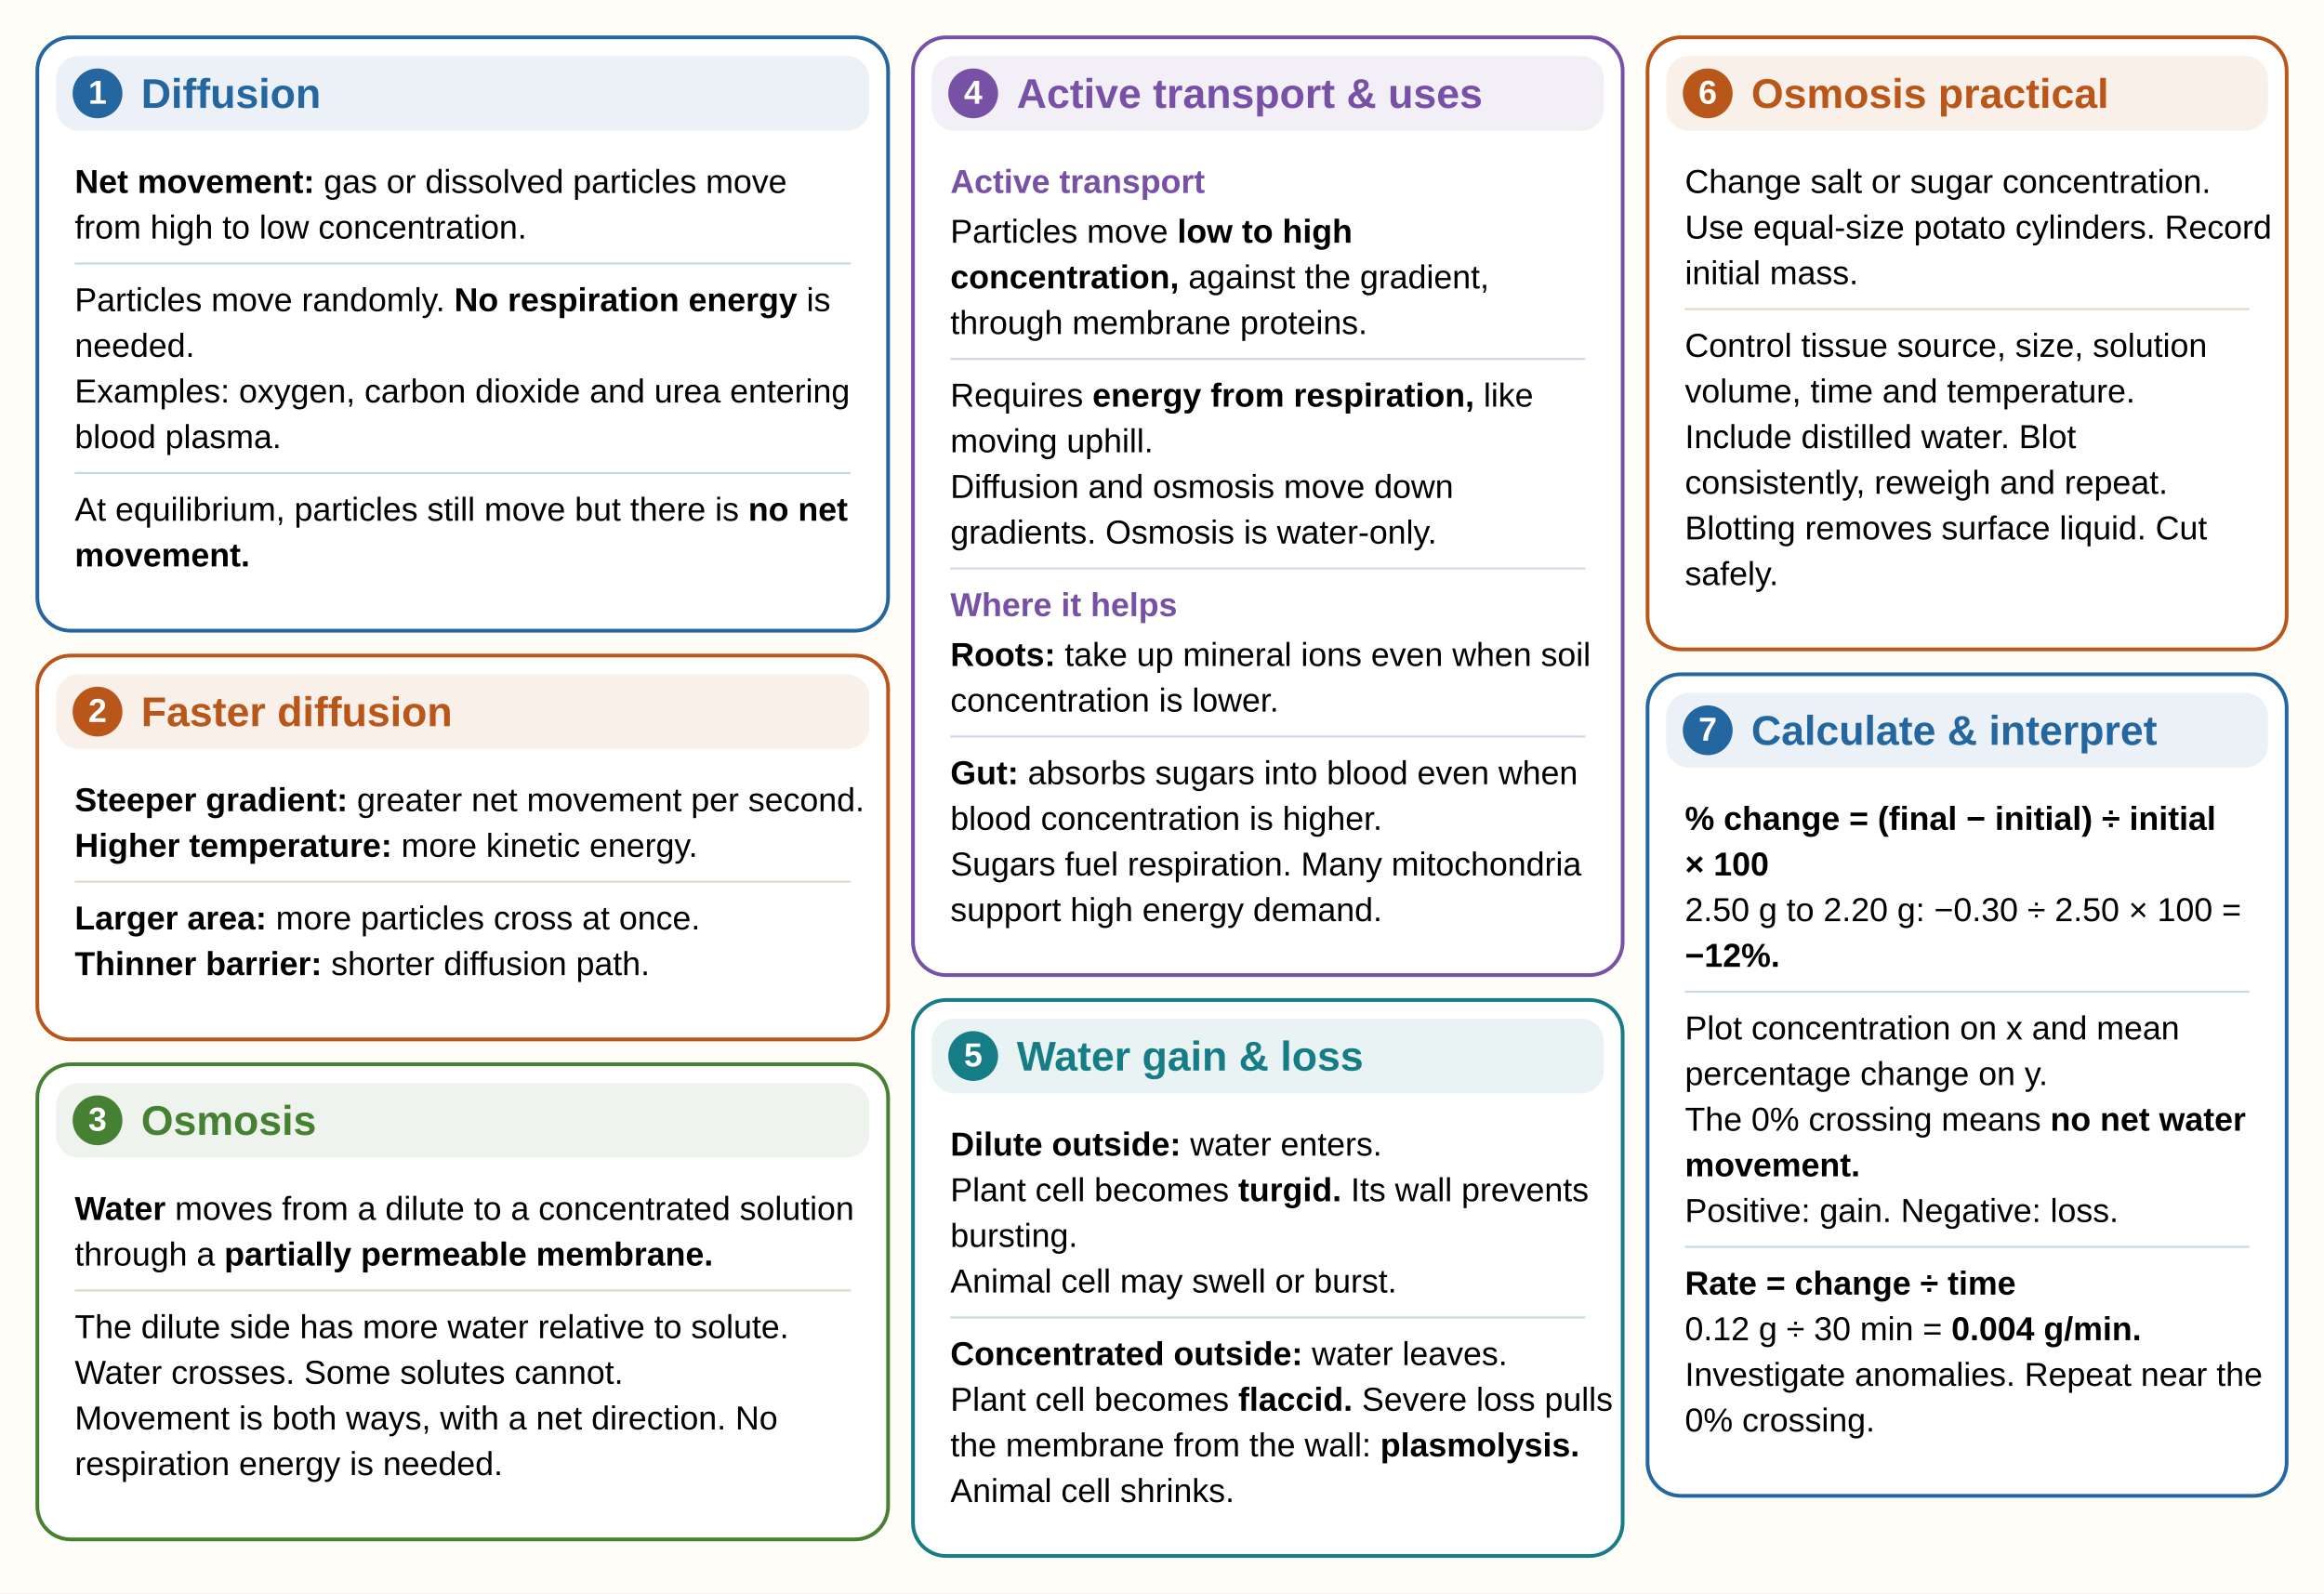
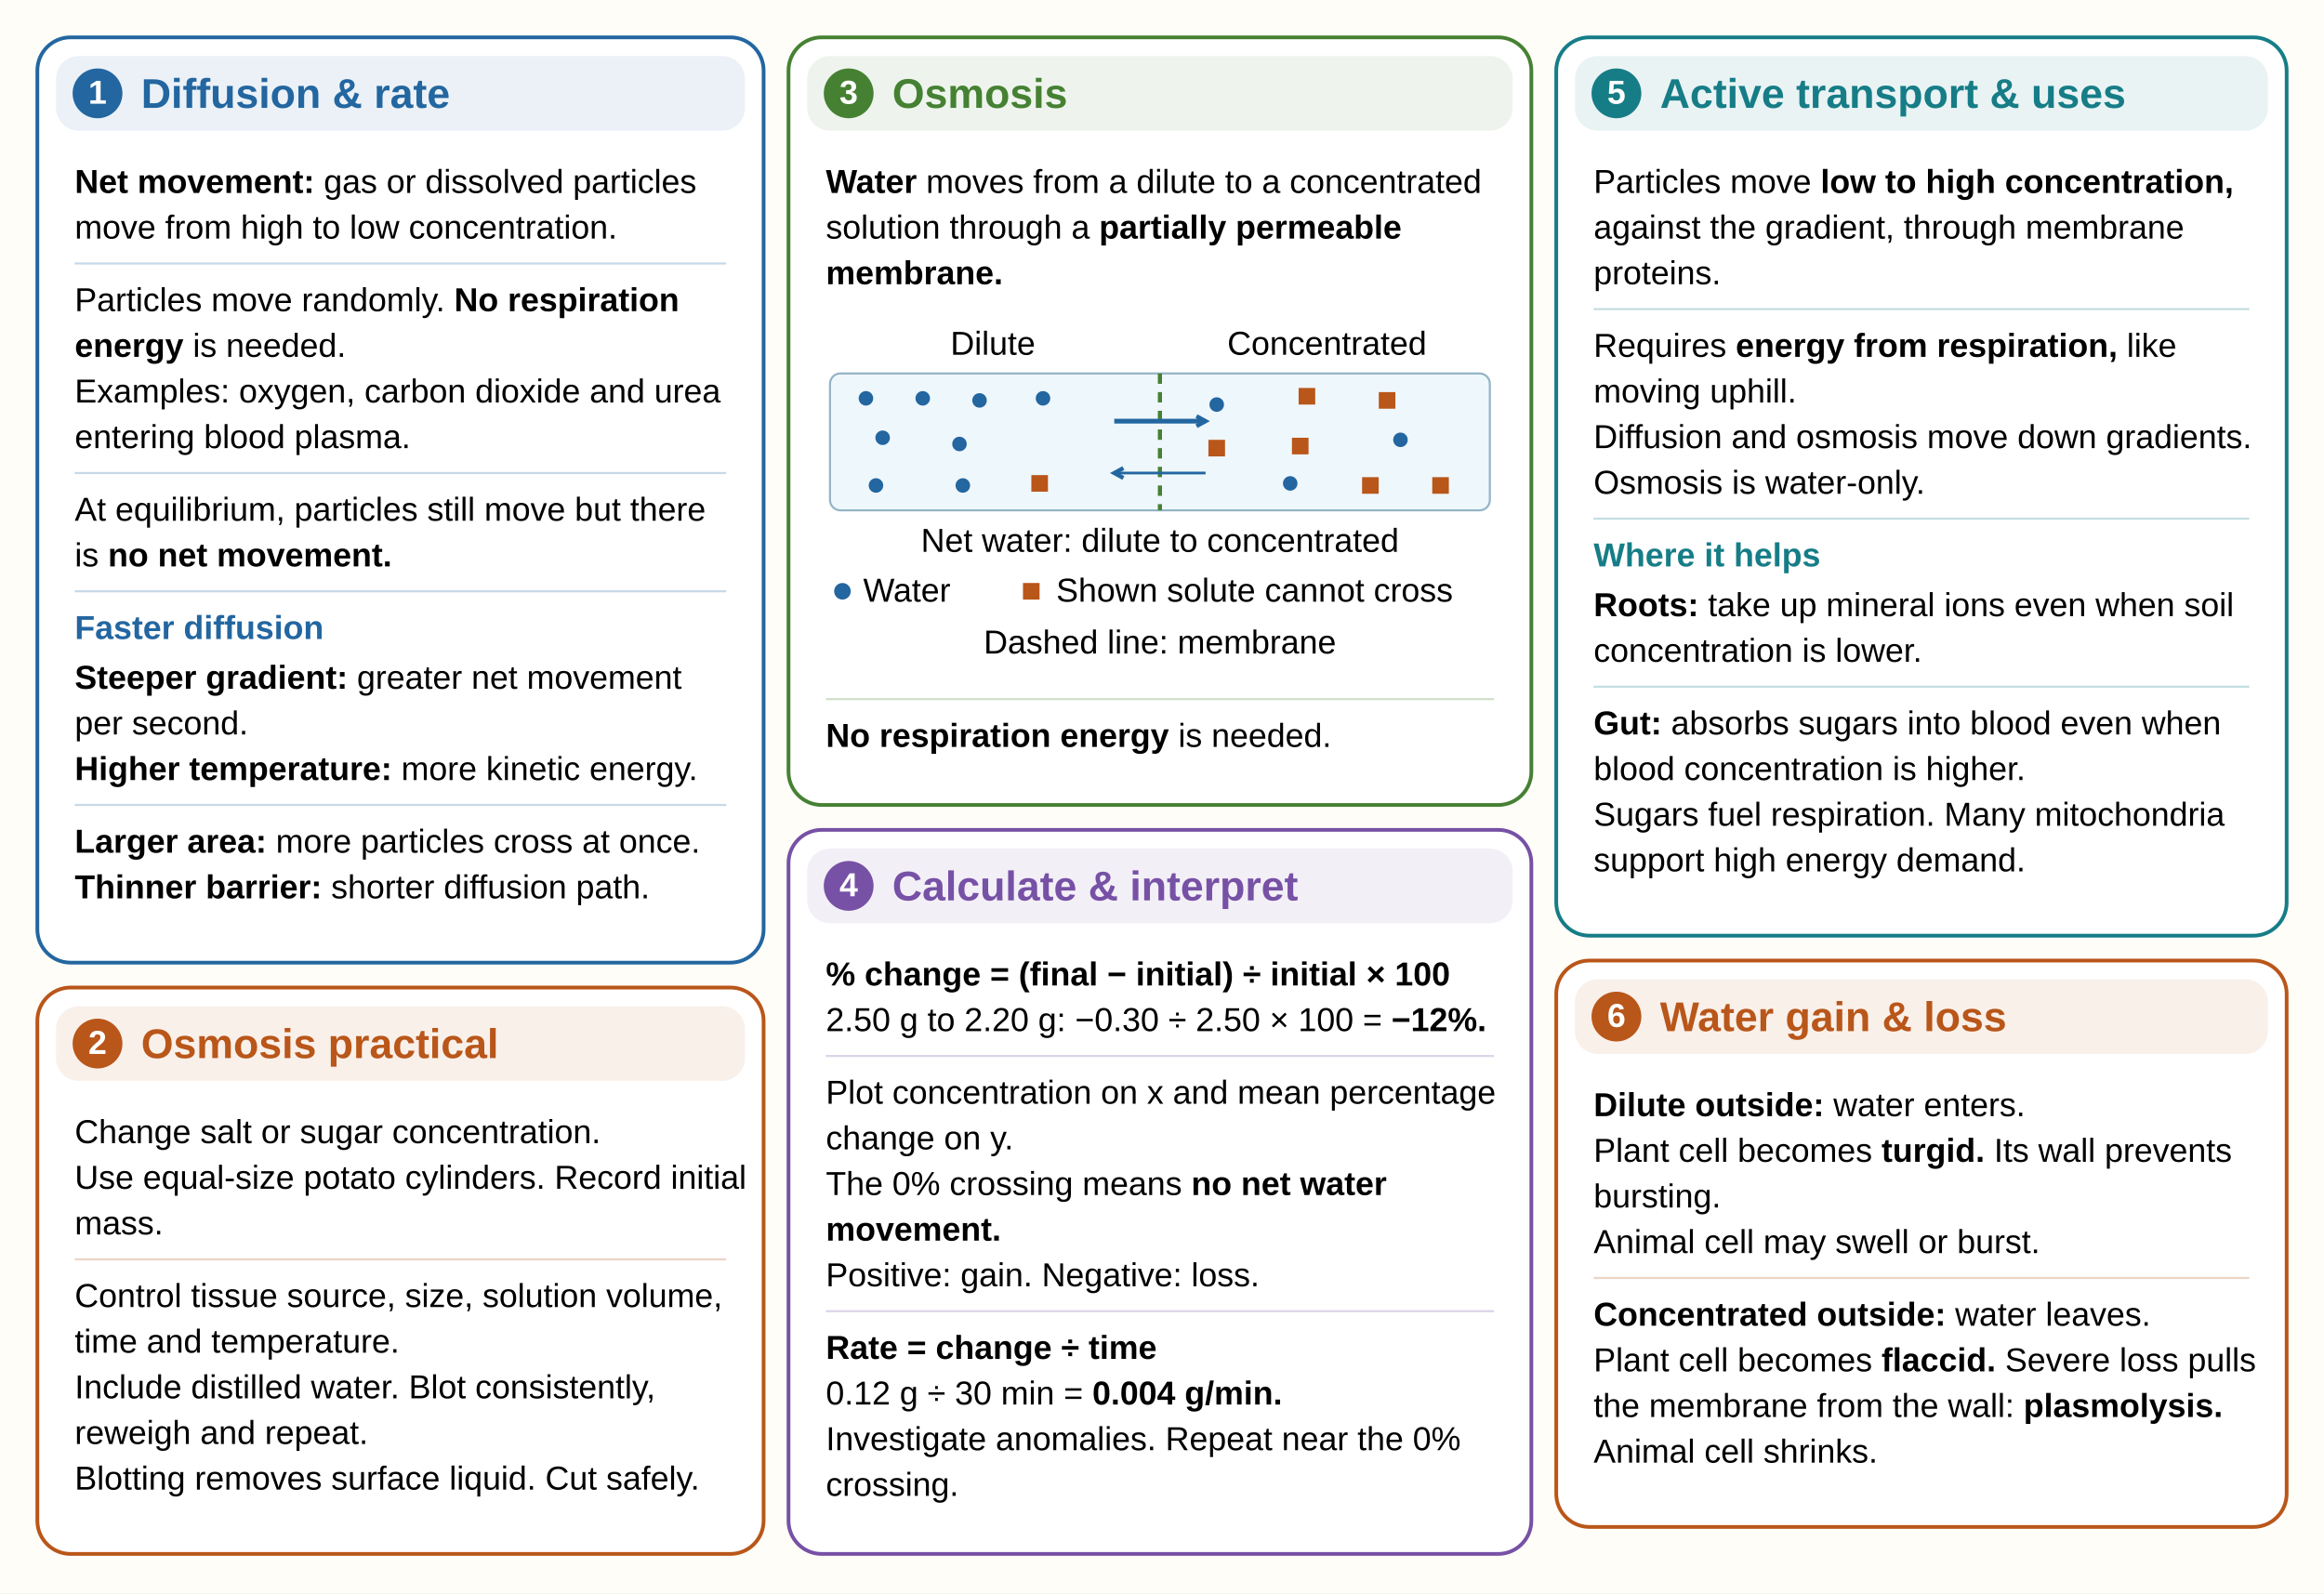
<svg xmlns="http://www.w3.org/2000/svg" width="2400" height="1645.714" viewBox="0 0 1120 768" role="img" aria-labelledby="map-title map-description" data-print-width-mm="277" font-family="Segoe UI,Arial,sans-serif">
  <defs>
    <marker id="arrow-2366a0" viewBox="0 0 10 10" refX="9" refY="5" markerWidth="4" markerHeight="4" orient="auto-start-reverse">
      <path d="M1 1L9 5L1 9" fill="none" stroke="#2366a0" stroke-width="2" stroke-linejoin="round" />
    </marker>
    <marker id="arrow-b95619" viewBox="0 0 10 10" refX="9" refY="5" markerWidth="4" markerHeight="4" orient="auto-start-reverse">
      <path d="M1 1L9 5L1 9" fill="none" stroke="#b95619" stroke-width="2" stroke-linejoin="round" />
    </marker>
    <marker id="arrow-468133" viewBox="0 0 10 10" refX="9" refY="5" markerWidth="4" markerHeight="4" orient="auto-start-reverse">
      <path d="M1 1L9 5L1 9" fill="none" stroke="#468133" stroke-width="2" stroke-linejoin="round" />
    </marker>
    <marker id="arrow-7651a5" viewBox="0 0 10 10" refX="9" refY="5" markerWidth="4" markerHeight="4" orient="auto-start-reverse">
      <path d="M1 1L9 5L1 9" fill="none" stroke="#7651a5" stroke-width="2" stroke-linejoin="round" />
    </marker>
    <marker id="arrow-167d87" viewBox="0 0 10 10" refX="9" refY="5" markerWidth="4" markerHeight="4" orient="auto-start-reverse">
      <path d="M1 1L9 5L1 9" fill="none" stroke="#167d87" stroke-width="2" stroke-linejoin="round" />
    </marker>
    <marker id="arrow-b95619" viewBox="0 0 10 10" refX="9" refY="5" markerWidth="4" markerHeight="4" orient="auto-start-reverse">
      <path d="M1 1L9 5L1 9" fill="none" stroke="#b95619" stroke-width="2" stroke-linejoin="round" />
    </marker>
  </defs>
  <rect width="1120" height="768" fill="#fffdf8" />
-   <g class="map-section" id="section-1" data-source-panel="0" data-bounds="0,0,410,286" transform="translate(18 18)">
-     <rect width="410" height="286" rx="16" fill="white" stroke="#2366a0" stroke-width="1.8" />
-     <g class="section-heading">
-       <rect x="9" y="9" width="392" height="36" rx="11" fill="#2366a0" opacity=".09" />
+   <g class="map-section" id="section-1" data-source-panel="0,1" data-bounds="0,0,350,446" transform="translate(18 18)">
+     <rect width="350" height="446" rx="16" fill="white" stroke="#2366a0" stroke-width="1.8" />
+     <g class="section-heading">
+       <rect x="9" y="9" width="332" height="36" rx="11" fill="#2366a0" opacity=".09" />
      <circle cx="29" cy="27" r="12" fill="#2366a0" />
      <text class="diagram-label" x="29" y="32" font-size="16" fill="white" font-weight="700" text-anchor="middle">1</text>
-       <text class="panel-title" x="50" y="34" font-size="20" fill="#2366a0" font-weight="700" text-anchor="start">Diffusion</text>
+       <text class="panel-title" x="50" y="34" font-size="20" fill="#2366a0" font-weight="700" text-anchor="start">Diffusion &amp; rate</text>
    </g>
    <g class="section-body">
      <text class="body-text" x="18" y="75" font-size="16" fill="#000000" font-weight="400" text-anchor="start">
        <tspan font-weight="700">Net</tspan>
-         <tspan font-weight="700">movement:</tspan> gas or dissolved particles move</text>
-       <text class="body-text" x="18" y="97" font-size="16" fill="#000000" font-weight="400" text-anchor="start">from high to low concentration.</text>
-       <path class="section-divider" d="M18 109H392" stroke="#2366a0" stroke-opacity=".25" stroke-width="1" fill="none" />
+         <tspan font-weight="700">movement:</tspan> gas or dissolved particles</text>
+       <text class="body-text" x="18" y="97" font-size="16" fill="#000000" font-weight="400" text-anchor="start">move from high to low concentration.</text>
+       <path class="section-divider" d="M18 109H332" stroke="#2366a0" stroke-opacity=".25" stroke-width="1" fill="none" />
      <text class="body-text" x="18" y="132" font-size="16" fill="#000000" font-weight="400" text-anchor="start">Particles move randomly. <tspan font-weight="700">No</tspan>
        <tspan font-weight="700">respiration</tspan>
-         <tspan font-weight="700">energy</tspan> is</text>
-       <text class="body-text" x="18" y="154" font-size="16" fill="#000000" font-weight="400" text-anchor="start">needed.</text>
-       <text class="body-text" x="18" y="176" font-size="16" fill="#000000" font-weight="400" text-anchor="start">Examples: oxygen, carbon dioxide and urea entering</text>
-       <text class="body-text" x="18" y="198" font-size="16" fill="#000000" font-weight="400" text-anchor="start">blood plasma.</text>
-       <path class="section-divider" d="M18 210H392" stroke="#2366a0" stroke-opacity=".25" stroke-width="1" fill="none" />
-       <text class="body-text" x="18" y="233" font-size="16" fill="#000000" font-weight="400" text-anchor="start">At equilibrium, particles still move but there is <tspan font-weight="700">no</tspan>
+       </text>
+       <text class="body-text" x="18" y="154" font-size="16" fill="#000000" font-weight="400" text-anchor="start">
+         <tspan font-weight="700">energy</tspan> is needed.</text>
+       <text class="body-text" x="18" y="176" font-size="16" fill="#000000" font-weight="400" text-anchor="start">Examples: oxygen, carbon dioxide and urea</text>
+       <text class="body-text" x="18" y="198" font-size="16" fill="#000000" font-weight="400" text-anchor="start">entering blood plasma.</text>
+       <path class="section-divider" d="M18 210H332" stroke="#2366a0" stroke-opacity=".25" stroke-width="1" fill="none" />
+       <text class="body-text" x="18" y="233" font-size="16" fill="#000000" font-weight="400" text-anchor="start">At equilibrium, particles still move but there</text>
+       <text class="body-text" x="18" y="255" font-size="16" fill="#000000" font-weight="400" text-anchor="start">is <tspan font-weight="700">no</tspan>
        <tspan font-weight="700">net</tspan>
-       </text>
-       <text class="body-text" x="18" y="255" font-size="16" fill="#000000" font-weight="400" text-anchor="start">
        <tspan font-weight="700">movement.</tspan>
      </text>
-     </g>
-   </g>
-   <g class="map-section" id="section-2" data-source-panel="1" data-bounds="0,0,410,185" transform="translate(18 316)">
-     <rect width="410" height="185" rx="16" fill="white" stroke="#b95619" stroke-width="1.8" />
-     <g class="section-heading">
-       <rect x="9" y="9" width="392" height="36" rx="11" fill="#b95619" opacity=".09" />
+       <path class="section-divider" d="M18 267H332" stroke="#2366a0" stroke-opacity=".25" stroke-width="1" fill="none" />
+       <text class="subsection-title" x="18" y="290" font-size="16" fill="#2366a0" font-weight="400" text-anchor="start">
+         <tspan font-weight="700">Faster</tspan>
+         <tspan font-weight="700">diffusion</tspan>
+       </text>
+       <text class="body-text" x="18" y="314" font-size="16" fill="#000000" font-weight="400" text-anchor="start">
+         <tspan font-weight="700">Steeper</tspan>
+         <tspan font-weight="700">gradient:</tspan> greater net movement</text>
+       <text class="body-text" x="18" y="336" font-size="16" fill="#000000" font-weight="400" text-anchor="start">per second.</text>
+       <text class="body-text" x="18" y="358" font-size="16" fill="#000000" font-weight="400" text-anchor="start">
+         <tspan font-weight="700">Higher</tspan>
+         <tspan font-weight="700">temperature:</tspan> more kinetic energy.</text>
+       <path class="section-divider" d="M18 370H332" stroke="#2366a0" stroke-opacity=".25" stroke-width="1" fill="none" />
+       <text class="body-text" x="18" y="393" font-size="16" fill="#000000" font-weight="400" text-anchor="start">
+         <tspan font-weight="700">Larger</tspan>
+         <tspan font-weight="700">area:</tspan> more particles cross at once.</text>
+       <text class="body-text" x="18" y="415" font-size="16" fill="#000000" font-weight="400" text-anchor="start">
+         <tspan font-weight="700">Thinner</tspan>
+         <tspan font-weight="700">barrier:</tspan> shorter diffusion path.</text>
+     </g>
+   </g>
+   <g class="map-section" id="section-2" data-source-panel="6" data-bounds="0,0,350,273" transform="translate(18 476)">
+     <rect width="350" height="273" rx="16" fill="white" stroke="#b95619" stroke-width="1.8" />
+     <g class="section-heading">
+       <rect x="9" y="9" width="332" height="36" rx="11" fill="#b95619" opacity=".09" />
      <circle cx="29" cy="27" r="12" fill="#b95619" />
      <text class="diagram-label" x="29" y="32" font-size="16" fill="white" font-weight="700" text-anchor="middle">2</text>
-       <text class="panel-title" x="50" y="34" font-size="20" fill="#b95619" font-weight="700" text-anchor="start">Faster diffusion</text>
-     </g>
-     <g class="section-body">
-       <text class="body-text" x="18" y="75" font-size="16" fill="#000000" font-weight="400" text-anchor="start">
-         <tspan font-weight="700">Steeper</tspan>
-         <tspan font-weight="700">gradient:</tspan> greater net movement per second.</text>
-       <text class="body-text" x="18" y="97" font-size="16" fill="#000000" font-weight="400" text-anchor="start">
-         <tspan font-weight="700">Higher</tspan>
-         <tspan font-weight="700">temperature:</tspan> more kinetic energy.</text>
-       <path class="section-divider" d="M18 109H392" stroke="#b95619" stroke-opacity=".25" stroke-width="1" fill="none" />
-       <text class="body-text" x="18" y="132" font-size="16" fill="#000000" font-weight="400" text-anchor="start">
-         <tspan font-weight="700">Larger</tspan>
-         <tspan font-weight="700">area:</tspan> more particles cross at once.</text>
-       <text class="body-text" x="18" y="154" font-size="16" fill="#000000" font-weight="400" text-anchor="start">
-         <tspan font-weight="700">Thinner</tspan>
-         <tspan font-weight="700">barrier:</tspan> shorter diffusion path.</text>
-     </g>
-   </g>
-   <g class="map-section" id="section-3" data-source-panel="2" data-bounds="0,0,410,229" transform="translate(18 513)">
-     <rect width="410" height="229" rx="16" fill="white" stroke="#468133" stroke-width="1.8" />
-     <g class="section-heading">
-       <rect x="9" y="9" width="392" height="36" rx="11" fill="#468133" opacity=".09" />
+       <text class="panel-title" x="50" y="34" font-size="20" fill="#b95619" font-weight="700" text-anchor="start">Osmosis practical</text>
+     </g>
+     <g class="section-body">
+       <text class="body-text" x="18" y="75" font-size="16" fill="#000000" font-weight="400" text-anchor="start">Change salt or sugar concentration.</text>
+       <text class="body-text" x="18" y="97" font-size="16" fill="#000000" font-weight="400" text-anchor="start">Use equal-size potato cylinders. Record initial</text>
+       <text class="body-text" x="18" y="119" font-size="16" fill="#000000" font-weight="400" text-anchor="start">mass.</text>
+       <path class="section-divider" d="M18 131H332" stroke="#b95619" stroke-opacity=".25" stroke-width="1" fill="none" />
+       <text class="body-text" x="18" y="154" font-size="16" fill="#000000" font-weight="400" text-anchor="start">Control tissue source, size, solution volume,</text>
+       <text class="body-text" x="18" y="176" font-size="16" fill="#000000" font-weight="400" text-anchor="start">time and temperature.</text>
+       <text class="body-text" x="18" y="198" font-size="16" fill="#000000" font-weight="400" text-anchor="start">Include distilled water. Blot consistently,</text>
+       <text class="body-text" x="18" y="220" font-size="16" fill="#000000" font-weight="400" text-anchor="start">reweigh and repeat.</text>
+       <text class="body-text" x="18" y="242" font-size="16" fill="#000000" font-weight="400" text-anchor="start">Blotting removes surface liquid. Cut safely.</text>
+     </g>
+   </g>
+   <g class="map-section" id="section-3" data-source-panel="2" data-bounds="0,0,358,370" transform="translate(380 18)">
+     <rect width="358" height="370" rx="16" fill="white" stroke="#468133" stroke-width="1.8" />
+     <g class="section-heading">
+       <rect x="9" y="9" width="340" height="36" rx="11" fill="#468133" opacity=".09" />
      <circle cx="29" cy="27" r="12" fill="#468133" />
      <text class="diagram-label" x="29" y="32" font-size="16" fill="white" font-weight="700" text-anchor="middle">3</text>
      <text class="panel-title" x="50" y="34" font-size="20" fill="#468133" font-weight="700" text-anchor="start">Osmosis</text>
    </g>
    <g class="section-body">
      <text class="body-text" x="18" y="75" font-size="16" fill="#000000" font-weight="400" text-anchor="start">
-         <tspan font-weight="700">Water</tspan> moves from a dilute to a concentrated solution</text>
-       <text class="body-text" x="18" y="97" font-size="16" fill="#000000" font-weight="400" text-anchor="start">through a <tspan font-weight="700">partially</tspan>
+         <tspan font-weight="700">Water</tspan> moves from a dilute to a concentrated</text>
+       <text class="body-text" x="18" y="97" font-size="16" fill="#000000" font-weight="400" text-anchor="start">solution through a <tspan font-weight="700">partially</tspan>
        <tspan font-weight="700">permeable</tspan>
+       </text>
+       <text class="body-text" x="18" y="119" font-size="16" fill="#000000" font-weight="400" text-anchor="start">
        <tspan font-weight="700">membrane.</tspan>
      </text>
-       <path class="section-divider" d="M18 109H392" stroke="#468133" stroke-opacity=".25" stroke-width="1" fill="none" />
-       <text class="body-text" x="18" y="132" font-size="16" fill="#000000" font-weight="400" text-anchor="start">The dilute side has more water relative to solute.</text>
-       <text class="body-text" x="18" y="154" font-size="16" fill="#000000" font-weight="400" text-anchor="start">Water crosses. Some solutes cannot.</text>
-       <text class="body-text" x="18" y="176" font-size="16" fill="#000000" font-weight="400" text-anchor="start">Movement is both ways, with a net direction. No</text>
-       <text class="body-text" x="18" y="198" font-size="16" fill="#000000" font-weight="400" text-anchor="start">respiration energy is needed.</text>
-     </g>
-   </g>
-   <g class="map-section" id="section-4" data-source-panel="4,5" data-bounds="0,0,342,452" transform="translate(440 18)">
-     <rect width="342" height="452" rx="16" fill="white" stroke="#7651a5" stroke-width="1.8" />
-     <g class="section-heading">
-       <rect x="9" y="9" width="324" height="36" rx="11" fill="#7651a5" opacity=".09" />
+       <g transform="translate(18 137)">
+         <g class="explanatory-diagram" data-diagram="osmosis">
+           <text class="diagram-label" x="80.5" y="16" font-size="16" fill="#000000" text-anchor="middle">Dilute</text>
+           <text class="diagram-label" x="241.5" y="16" font-size="16" fill="#000000" text-anchor="middle">Concentrated</text>
+           <rect x="2" y="25" width="318" height="66" rx="5" fill="#eef7fc" stroke="#94b4c6" />
+           <path d="M161.0 25V91" stroke="#468133" stroke-width="2" stroke-dasharray="5 4" />
+           <circle cx="19.32" cy="37" r="3.5" fill="#2366a0" />
+           <circle cx="46.69" cy="37" r="3.5" fill="#2366a0" />
+           <circle cx="74.06" cy="38" r="3.5" fill="#2366a0" />
+           <circle cx="104.65" cy="37" r="3.5" fill="#2366a0" />
+           <circle cx="27.37" cy="56" r="3.5" fill="#2366a0" />
+           <circle cx="64.4" cy="59" r="3.5" fill="#2366a0" />
+           <circle cx="24.15" cy="79" r="3.5" fill="#2366a0" />
+           <circle cx="66.01" cy="79" r="3.5" fill="#2366a0" />
+           <rect x="99.04" y="74" width="8" height="8" fill="#b95619" />
+           <circle cx="188.37" cy="40" r="3.5" fill="#2366a0" />
+           <circle cx="276.92" cy="57" r="3.5" fill="#2366a0" />
+           <circle cx="223.79" cy="78" r="3.5" fill="#2366a0" />
+           <rect x="227.84" y="32" width="8" height="8" fill="#b95619" />
+           <rect x="266.48" y="34" width="8" height="8" fill="#b95619" />
+           <rect x="184.37" y="57" width="8" height="8" fill="#b95619" />
+           <rect x="224.62" y="56" width="8" height="8" fill="#b95619" />
+           <rect x="258.43" y="75" width="8" height="8" fill="#b95619" />
+           <rect x="292.24" y="75" width="8" height="8" fill="#b95619" />
+           <path d="M139.0 48L183.0 48" stroke="#2366a0" stroke-width="2.3" fill="none" />
+           <path d="M178.612 50.397L183.0 48L178.612 45.603" stroke="#2366a0" stroke-width="2" fill="none" />
+           <path d="M183.0 73L139.0 73" stroke="#2366a0" stroke-width="1.3" fill="none" />
+           <path d="M143.388 70.603L139.0 73L143.388 75.397" stroke="#2366a0" stroke-width="2" fill="none" />
+           <text class="diagram-label" x="161.0" y="111" font-size="16" fill="#000000" text-anchor="middle">Net water: dilute to concentrated</text>
+           <circle cx="8" cy="130" r="4" fill="#2366a0" />
+           <text class="diagram-label" x="18" y="135" font-size="16" fill="#000000" text-anchor="start">Water</text>
+           <rect x="95" y="126" width="8" height="8" fill="#b95619" />
+           <text class="diagram-label" x="111" y="135" font-size="16" fill="#000000" text-anchor="start">Shown solute cannot cross</text>
+           <text class="diagram-label" x="161.0" y="160" font-size="16" fill="#000000" text-anchor="middle">Dashed line: membrane</text>
+         </g>
+       </g>
+       <path class="section-divider" d="M18 319H340" stroke="#468133" stroke-opacity=".25" stroke-width="1" fill="none" />
+       <text class="body-text" x="18" y="342" font-size="16" fill="#000000" font-weight="400" text-anchor="start">
+         <tspan font-weight="700">No</tspan>
+         <tspan font-weight="700">respiration</tspan>
+         <tspan font-weight="700">energy</tspan> is needed.</text>
+     </g>
+   </g>
+   <g class="map-section" id="section-4" data-source-panel="7" data-bounds="0,0,358,349" transform="translate(380 400)">
+     <rect width="358" height="349" rx="16" fill="white" stroke="#7651a5" stroke-width="1.8" />
+     <g class="section-heading">
+       <rect x="9" y="9" width="340" height="36" rx="11" fill="#7651a5" opacity=".09" />
      <circle cx="29" cy="27" r="12" fill="#7651a5" />
      <text class="diagram-label" x="29" y="32" font-size="16" fill="white" font-weight="700" text-anchor="middle">4</text>
-       <text class="panel-title" x="50" y="34" font-size="20" fill="#7651a5" font-weight="700" text-anchor="start">Active transport &amp; uses</text>
-     </g>
-     <g class="section-body">
-       <text class="subsection-title" x="18" y="75" font-size="16" fill="#7651a5" font-weight="400" text-anchor="start">
-         <tspan font-weight="700">Active</tspan>
-         <tspan font-weight="700">transport</tspan>
-       </text>
-       <text class="body-text" x="18" y="99" font-size="16" fill="#000000" font-weight="400" text-anchor="start">Particles move <tspan font-weight="700">low</tspan>
-         <tspan font-weight="700">to</tspan>
-         <tspan font-weight="700">high</tspan>
-       </text>
-       <text class="body-text" x="18" y="121" font-size="16" fill="#000000" font-weight="400" text-anchor="start">
-         <tspan font-weight="700">concentration,</tspan> against the gradient,</text>
-       <text class="body-text" x="18" y="143" font-size="16" fill="#000000" font-weight="400" text-anchor="start">through membrane proteins.</text>
-       <path class="section-divider" d="M18 155H324" stroke="#7651a5" stroke-opacity=".25" stroke-width="1" fill="none" />
-       <text class="body-text" x="18" y="178" font-size="16" fill="#000000" font-weight="400" text-anchor="start">Requires <tspan font-weight="700">energy</tspan>
-         <tspan font-weight="700">from</tspan>
-         <tspan font-weight="700">respiration,</tspan> like</text>
-       <text class="body-text" x="18" y="200" font-size="16" fill="#000000" font-weight="400" text-anchor="start">moving uphill.</text>
-       <text class="body-text" x="18" y="222" font-size="16" fill="#000000" font-weight="400" text-anchor="start">Diffusion and osmosis move down</text>
-       <text class="body-text" x="18" y="244" font-size="16" fill="#000000" font-weight="400" text-anchor="start">gradients. Osmosis is water-only.</text>
-       <path class="section-divider" d="M18 256H324" stroke="#7651a5" stroke-opacity=".25" stroke-width="1" fill="none" />
-       <text class="subsection-title" x="18" y="279" font-size="16" fill="#7651a5" font-weight="400" text-anchor="start">
-         <tspan font-weight="700">Where</tspan>
-         <tspan font-weight="700">it</tspan>
-         <tspan font-weight="700">helps</tspan>
-       </text>
-       <text class="body-text" x="18" y="303" font-size="16" fill="#000000" font-weight="400" text-anchor="start">
-         <tspan font-weight="700">Roots:</tspan> take up mineral ions even when soil</text>
-       <text class="body-text" x="18" y="325" font-size="16" fill="#000000" font-weight="400" text-anchor="start">concentration is lower.</text>
-       <path class="section-divider" d="M18 337H324" stroke="#7651a5" stroke-opacity=".25" stroke-width="1" fill="none" />
-       <text class="body-text" x="18" y="360" font-size="16" fill="#000000" font-weight="400" text-anchor="start">
-         <tspan font-weight="700">Gut:</tspan> absorbs sugars into blood even when</text>
-       <text class="body-text" x="18" y="382" font-size="16" fill="#000000" font-weight="400" text-anchor="start">blood concentration is higher.</text>
-       <text class="body-text" x="18" y="404" font-size="16" fill="#000000" font-weight="400" text-anchor="start">Sugars fuel respiration. Many mitochondria</text>
-       <text class="body-text" x="18" y="426" font-size="16" fill="#000000" font-weight="400" text-anchor="start">support high energy demand.</text>
-     </g>
-   </g>
-   <g class="map-section" id="section-5" data-source-panel="3" data-bounds="0,0,342,268" transform="translate(440 482)">
-     <rect width="342" height="268" rx="16" fill="white" stroke="#167d87" stroke-width="1.8" />
-     <g class="section-heading">
-       <rect x="9" y="9" width="324" height="36" rx="11" fill="#167d87" opacity=".09" />
-       <circle cx="29" cy="27" r="12" fill="#167d87" />
-       <text class="diagram-label" x="29" y="32" font-size="16" fill="white" font-weight="700" text-anchor="middle">5</text>
-       <text class="panel-title" x="50" y="34" font-size="20" fill="#167d87" font-weight="700" text-anchor="start">Water gain &amp; loss</text>
-     </g>
-     <g class="section-body">
-       <text class="body-text" x="18" y="75" font-size="16" fill="#000000" font-weight="400" text-anchor="start">
-         <tspan font-weight="700">Dilute</tspan>
-         <tspan font-weight="700">outside:</tspan> water enters.</text>
-       <text class="body-text" x="18" y="97" font-size="16" fill="#000000" font-weight="400" text-anchor="start">Plant cell becomes <tspan font-weight="700">turgid.</tspan> Its wall prevents</text>
-       <text class="body-text" x="18" y="119" font-size="16" fill="#000000" font-weight="400" text-anchor="start">bursting.</text>
-       <text class="body-text" x="18" y="141" font-size="16" fill="#000000" font-weight="400" text-anchor="start">Animal cell may swell or burst.</text>
-       <path class="section-divider" d="M18 153H324" stroke="#167d87" stroke-opacity=".25" stroke-width="1" fill="none" />
-       <text class="body-text" x="18" y="176" font-size="16" fill="#000000" font-weight="400" text-anchor="start">
-         <tspan font-weight="700">Concentrated</tspan>
-         <tspan font-weight="700">outside:</tspan> water leaves.</text>
-       <text class="body-text" x="18" y="198" font-size="16" fill="#000000" font-weight="400" text-anchor="start">Plant cell becomes <tspan font-weight="700">flaccid.</tspan> Severe loss pulls</text>
-       <text class="body-text" x="18" y="220" font-size="16" fill="#000000" font-weight="400" text-anchor="start">the membrane from the wall: <tspan font-weight="700">plasmolysis.</tspan>
-       </text>
-       <text class="body-text" x="18" y="242" font-size="16" fill="#000000" font-weight="400" text-anchor="start">Animal cell shrinks.</text>
-     </g>
-   </g>
-   <g class="map-section" id="section-6" data-source-panel="6" data-bounds="0,0,308,295" transform="translate(794 18)">
-     <rect width="308" height="295" rx="16" fill="white" stroke="#b95619" stroke-width="1.8" />
-     <g class="section-heading">
-       <rect x="9" y="9" width="290" height="36" rx="11" fill="#b95619" opacity=".09" />
-       <circle cx="29" cy="27" r="12" fill="#b95619" />
-       <text class="diagram-label" x="29" y="32" font-size="16" fill="white" font-weight="700" text-anchor="middle">6</text>
-       <text class="panel-title" x="50" y="34" font-size="20" fill="#b95619" font-weight="700" text-anchor="start">Osmosis practical</text>
-     </g>
-     <g class="section-body">
-       <text class="body-text" x="18" y="75" font-size="16" fill="#000000" font-weight="400" text-anchor="start">Change salt or sugar concentration.</text>
-       <text class="body-text" x="18" y="97" font-size="16" fill="#000000" font-weight="400" text-anchor="start">Use equal-size potato cylinders. Record</text>
-       <text class="body-text" x="18" y="119" font-size="16" fill="#000000" font-weight="400" text-anchor="start">initial mass.</text>
-       <path class="section-divider" d="M18 131H290" stroke="#b95619" stroke-opacity=".25" stroke-width="1" fill="none" />
-       <text class="body-text" x="18" y="154" font-size="16" fill="#000000" font-weight="400" text-anchor="start">Control tissue source, size, solution</text>
-       <text class="body-text" x="18" y="176" font-size="16" fill="#000000" font-weight="400" text-anchor="start">volume, time and temperature.</text>
-       <text class="body-text" x="18" y="198" font-size="16" fill="#000000" font-weight="400" text-anchor="start">Include distilled water. Blot</text>
-       <text class="body-text" x="18" y="220" font-size="16" fill="#000000" font-weight="400" text-anchor="start">consistently, reweigh and repeat.</text>
-       <text class="body-text" x="18" y="242" font-size="16" fill="#000000" font-weight="400" text-anchor="start">Blotting removes surface liquid. Cut</text>
-       <text class="body-text" x="18" y="264" font-size="16" fill="#000000" font-weight="400" text-anchor="start">safely.</text>
-     </g>
-   </g>
-   <g class="map-section" id="section-7" data-source-panel="7" data-bounds="0,0,308,396" transform="translate(794 325)">
-     <rect width="308" height="396" rx="16" fill="white" stroke="#2366a0" stroke-width="1.8" />
-     <g class="section-heading">
-       <rect x="9" y="9" width="290" height="36" rx="11" fill="#2366a0" opacity=".09" />
-       <circle cx="29" cy="27" r="12" fill="#2366a0" />
-       <text class="diagram-label" x="29" y="32" font-size="16" fill="white" font-weight="700" text-anchor="middle">7</text>
-       <text class="panel-title" x="50" y="34" font-size="20" fill="#2366a0" font-weight="700" text-anchor="start">Calculate &amp; interpret</text>
+       <text class="panel-title" x="50" y="34" font-size="20" fill="#7651a5" font-weight="700" text-anchor="start">Calculate &amp; interpret</text>
    </g>
    <g class="section-body">
      <text class="body-text" x="18" y="75" font-size="16" fill="#000000" font-weight="400" text-anchor="start">
        <tspan font-weight="700">%</tspan>
        <tspan font-weight="700">change</tspan>
        <tspan font-weight="700">=</tspan>
        <tspan font-weight="700">(final</tspan>
        <tspan font-weight="700">−</tspan>
        <tspan font-weight="700">initial)</tspan>
        <tspan font-weight="700">÷</tspan>
        <tspan font-weight="700">initial</tspan>
-       </text>
-       <text class="body-text" x="18" y="97" font-size="16" fill="#000000" font-weight="400" text-anchor="start">
        <tspan font-weight="700">×</tspan>
        <tspan font-weight="700">100</tspan>
      </text>
-       <text class="body-text" x="18" y="119" font-size="16" fill="#000000" font-weight="400" text-anchor="start">2.50 g to 2.20 g: −0.30 ÷ 2.50 × 100 =</text>
-       <text class="body-text" x="18" y="141" font-size="16" fill="#000000" font-weight="400" text-anchor="start">
-         <tspan font-weight="700">−12%.</tspan>
-       </text>
-       <path class="section-divider" d="M18 153H290" stroke="#2366a0" stroke-opacity=".25" stroke-width="1" fill="none" />
-       <text class="body-text" x="18" y="176" font-size="16" fill="#000000" font-weight="400" text-anchor="start">Plot concentration on x and mean</text>
-       <text class="body-text" x="18" y="198" font-size="16" fill="#000000" font-weight="400" text-anchor="start">percentage change on y.</text>
-       <text class="body-text" x="18" y="220" font-size="16" fill="#000000" font-weight="400" text-anchor="start">The 0% crossing means <tspan font-weight="700">no</tspan>
+       <text class="body-text" x="18" y="97" font-size="16" fill="#000000" font-weight="400" text-anchor="start">2.50 g to 2.20 g: −0.30 ÷ 2.50 × 100 = <tspan font-weight="700">−12%.</tspan>
+       </text>
+       <path class="section-divider" d="M18 109H340" stroke="#7651a5" stroke-opacity=".25" stroke-width="1" fill="none" />
+       <text class="body-text" x="18" y="132" font-size="16" fill="#000000" font-weight="400" text-anchor="start">Plot concentration on x and mean percentage</text>
+       <text class="body-text" x="18" y="154" font-size="16" fill="#000000" font-weight="400" text-anchor="start">change on y.</text>
+       <text class="body-text" x="18" y="176" font-size="16" fill="#000000" font-weight="400" text-anchor="start">The 0% crossing means <tspan font-weight="700">no</tspan>
        <tspan font-weight="700">net</tspan>
        <tspan font-weight="700">water</tspan>
      </text>
-       <text class="body-text" x="18" y="242" font-size="16" fill="#000000" font-weight="400" text-anchor="start">
+       <text class="body-text" x="18" y="198" font-size="16" fill="#000000" font-weight="400" text-anchor="start">
        <tspan font-weight="700">movement.</tspan>
      </text>
-       <text class="body-text" x="18" y="264" font-size="16" fill="#000000" font-weight="400" text-anchor="start">Positive: gain. Negative: loss.</text>
-       <path class="section-divider" d="M18 276H290" stroke="#2366a0" stroke-opacity=".25" stroke-width="1" fill="none" />
-       <text class="body-text" x="18" y="299" font-size="16" fill="#000000" font-weight="400" text-anchor="start">
+       <text class="body-text" x="18" y="220" font-size="16" fill="#000000" font-weight="400" text-anchor="start">Positive: gain. Negative: loss.</text>
+       <path class="section-divider" d="M18 232H340" stroke="#7651a5" stroke-opacity=".25" stroke-width="1" fill="none" />
+       <text class="body-text" x="18" y="255" font-size="16" fill="#000000" font-weight="400" text-anchor="start">
        <tspan font-weight="700">Rate</tspan>
        <tspan font-weight="700">=</tspan>
        <tspan font-weight="700">change</tspan>
        <tspan font-weight="700">÷</tspan>
        <tspan font-weight="700">time</tspan>
      </text>
-       <text class="body-text" x="18" y="321" font-size="16" fill="#000000" font-weight="400" text-anchor="start">0.12 g ÷ 30 min = <tspan font-weight="700">0.004</tspan>
+       <text class="body-text" x="18" y="277" font-size="16" fill="#000000" font-weight="400" text-anchor="start">0.12 g ÷ 30 min = <tspan font-weight="700">0.004</tspan>
        <tspan font-weight="700">g/min.</tspan>
      </text>
-       <text class="body-text" x="18" y="343" font-size="16" fill="#000000" font-weight="400" text-anchor="start">Investigate anomalies. Repeat near the</text>
-       <text class="body-text" x="18" y="365" font-size="16" fill="#000000" font-weight="400" text-anchor="start">0% crossing.</text>
+       <text class="body-text" x="18" y="299" font-size="16" fill="#000000" font-weight="400" text-anchor="start">Investigate anomalies. Repeat near the 0%</text>
+       <text class="body-text" x="18" y="321" font-size="16" fill="#000000" font-weight="400" text-anchor="start">crossing.</text>
+     </g>
+   </g>
+   <g class="map-section" id="section-5" data-source-panel="4,5" data-bounds="0,0,352,433" transform="translate(750 18)">
+     <rect width="352" height="433" rx="16" fill="white" stroke="#167d87" stroke-width="1.8" />
+     <g class="section-heading">
+       <rect x="9" y="9" width="334" height="36" rx="11" fill="#167d87" opacity=".09" />
+       <circle cx="29" cy="27" r="12" fill="#167d87" />
+       <text class="diagram-label" x="29" y="32" font-size="16" fill="white" font-weight="700" text-anchor="middle">5</text>
+       <text class="panel-title" x="50" y="34" font-size="20" fill="#167d87" font-weight="700" text-anchor="start">Active transport &amp; uses</text>
+     </g>
+     <g class="section-body">
+       <text class="body-text" x="18" y="75" font-size="16" fill="#000000" font-weight="400" text-anchor="start">Particles move <tspan font-weight="700">low</tspan>
+         <tspan font-weight="700">to</tspan>
+         <tspan font-weight="700">high</tspan>
+         <tspan font-weight="700">concentration,</tspan>
+       </text>
+       <text class="body-text" x="18" y="97" font-size="16" fill="#000000" font-weight="400" text-anchor="start">against the gradient, through membrane</text>
+       <text class="body-text" x="18" y="119" font-size="16" fill="#000000" font-weight="400" text-anchor="start">proteins.</text>
+       <path class="section-divider" d="M18 131H334" stroke="#167d87" stroke-opacity=".25" stroke-width="1" fill="none" />
+       <text class="body-text" x="18" y="154" font-size="16" fill="#000000" font-weight="400" text-anchor="start">Requires <tspan font-weight="700">energy</tspan>
+         <tspan font-weight="700">from</tspan>
+         <tspan font-weight="700">respiration,</tspan> like</text>
+       <text class="body-text" x="18" y="176" font-size="16" fill="#000000" font-weight="400" text-anchor="start">moving uphill.</text>
+       <text class="body-text" x="18" y="198" font-size="16" fill="#000000" font-weight="400" text-anchor="start">Diffusion and osmosis move down gradients.</text>
+       <text class="body-text" x="18" y="220" font-size="16" fill="#000000" font-weight="400" text-anchor="start">Osmosis is water-only.</text>
+       <path class="section-divider" d="M18 232H334" stroke="#167d87" stroke-opacity=".25" stroke-width="1" fill="none" />
+       <text class="subsection-title" x="18" y="255" font-size="16" fill="#167d87" font-weight="400" text-anchor="start">
+         <tspan font-weight="700">Where</tspan>
+         <tspan font-weight="700">it</tspan>
+         <tspan font-weight="700">helps</tspan>
+       </text>
+       <text class="body-text" x="18" y="279" font-size="16" fill="#000000" font-weight="400" text-anchor="start">
+         <tspan font-weight="700">Roots:</tspan> take up mineral ions even when soil</text>
+       <text class="body-text" x="18" y="301" font-size="16" fill="#000000" font-weight="400" text-anchor="start">concentration is lower.</text>
+       <path class="section-divider" d="M18 313H334" stroke="#167d87" stroke-opacity=".25" stroke-width="1" fill="none" />
+       <text class="body-text" x="18" y="336" font-size="16" fill="#000000" font-weight="400" text-anchor="start">
+         <tspan font-weight="700">Gut:</tspan> absorbs sugars into blood even when</text>
+       <text class="body-text" x="18" y="358" font-size="16" fill="#000000" font-weight="400" text-anchor="start">blood concentration is higher.</text>
+       <text class="body-text" x="18" y="380" font-size="16" fill="#000000" font-weight="400" text-anchor="start">Sugars fuel respiration. Many mitochondria</text>
+       <text class="body-text" x="18" y="402" font-size="16" fill="#000000" font-weight="400" text-anchor="start">support high energy demand.</text>
+     </g>
+   </g>
+   <g class="map-section" id="section-6" data-source-panel="3" data-bounds="0,0,352,273" transform="translate(750 463)">
+     <rect width="352" height="273" rx="16" fill="white" stroke="#b95619" stroke-width="1.8" />
+     <g class="section-heading">
+       <rect x="9" y="9" width="334" height="36" rx="11" fill="#b95619" opacity=".09" />
+       <circle cx="29" cy="27" r="12" fill="#b95619" />
+       <text class="diagram-label" x="29" y="32" font-size="16" fill="white" font-weight="700" text-anchor="middle">6</text>
+       <text class="panel-title" x="50" y="34" font-size="20" fill="#b95619" font-weight="700" text-anchor="start">Water gain &amp; loss</text>
+     </g>
+     <g class="section-body">
+       <text class="body-text" x="18" y="75" font-size="16" fill="#000000" font-weight="400" text-anchor="start">
+         <tspan font-weight="700">Dilute</tspan>
+         <tspan font-weight="700">outside:</tspan> water enters.</text>
+       <text class="body-text" x="18" y="97" font-size="16" fill="#000000" font-weight="400" text-anchor="start">Plant cell becomes <tspan font-weight="700">turgid.</tspan> Its wall prevents</text>
+       <text class="body-text" x="18" y="119" font-size="16" fill="#000000" font-weight="400" text-anchor="start">bursting.</text>
+       <text class="body-text" x="18" y="141" font-size="16" fill="#000000" font-weight="400" text-anchor="start">Animal cell may swell or burst.</text>
+       <path class="section-divider" d="M18 153H334" stroke="#b95619" stroke-opacity=".25" stroke-width="1" fill="none" />
+       <text class="body-text" x="18" y="176" font-size="16" fill="#000000" font-weight="400" text-anchor="start">
+         <tspan font-weight="700">Concentrated</tspan>
+         <tspan font-weight="700">outside:</tspan> water leaves.</text>
+       <text class="body-text" x="18" y="198" font-size="16" fill="#000000" font-weight="400" text-anchor="start">Plant cell becomes <tspan font-weight="700">flaccid.</tspan> Severe loss pulls</text>
+       <text class="body-text" x="18" y="220" font-size="16" fill="#000000" font-weight="400" text-anchor="start">the membrane from the wall: <tspan font-weight="700">plasmolysis.</tspan>
+       </text>
+       <text class="body-text" x="18" y="242" font-size="16" fill="#000000" font-weight="400" text-anchor="start">Animal cell shrinks.</text>
    </g>
  </g>
</svg>
